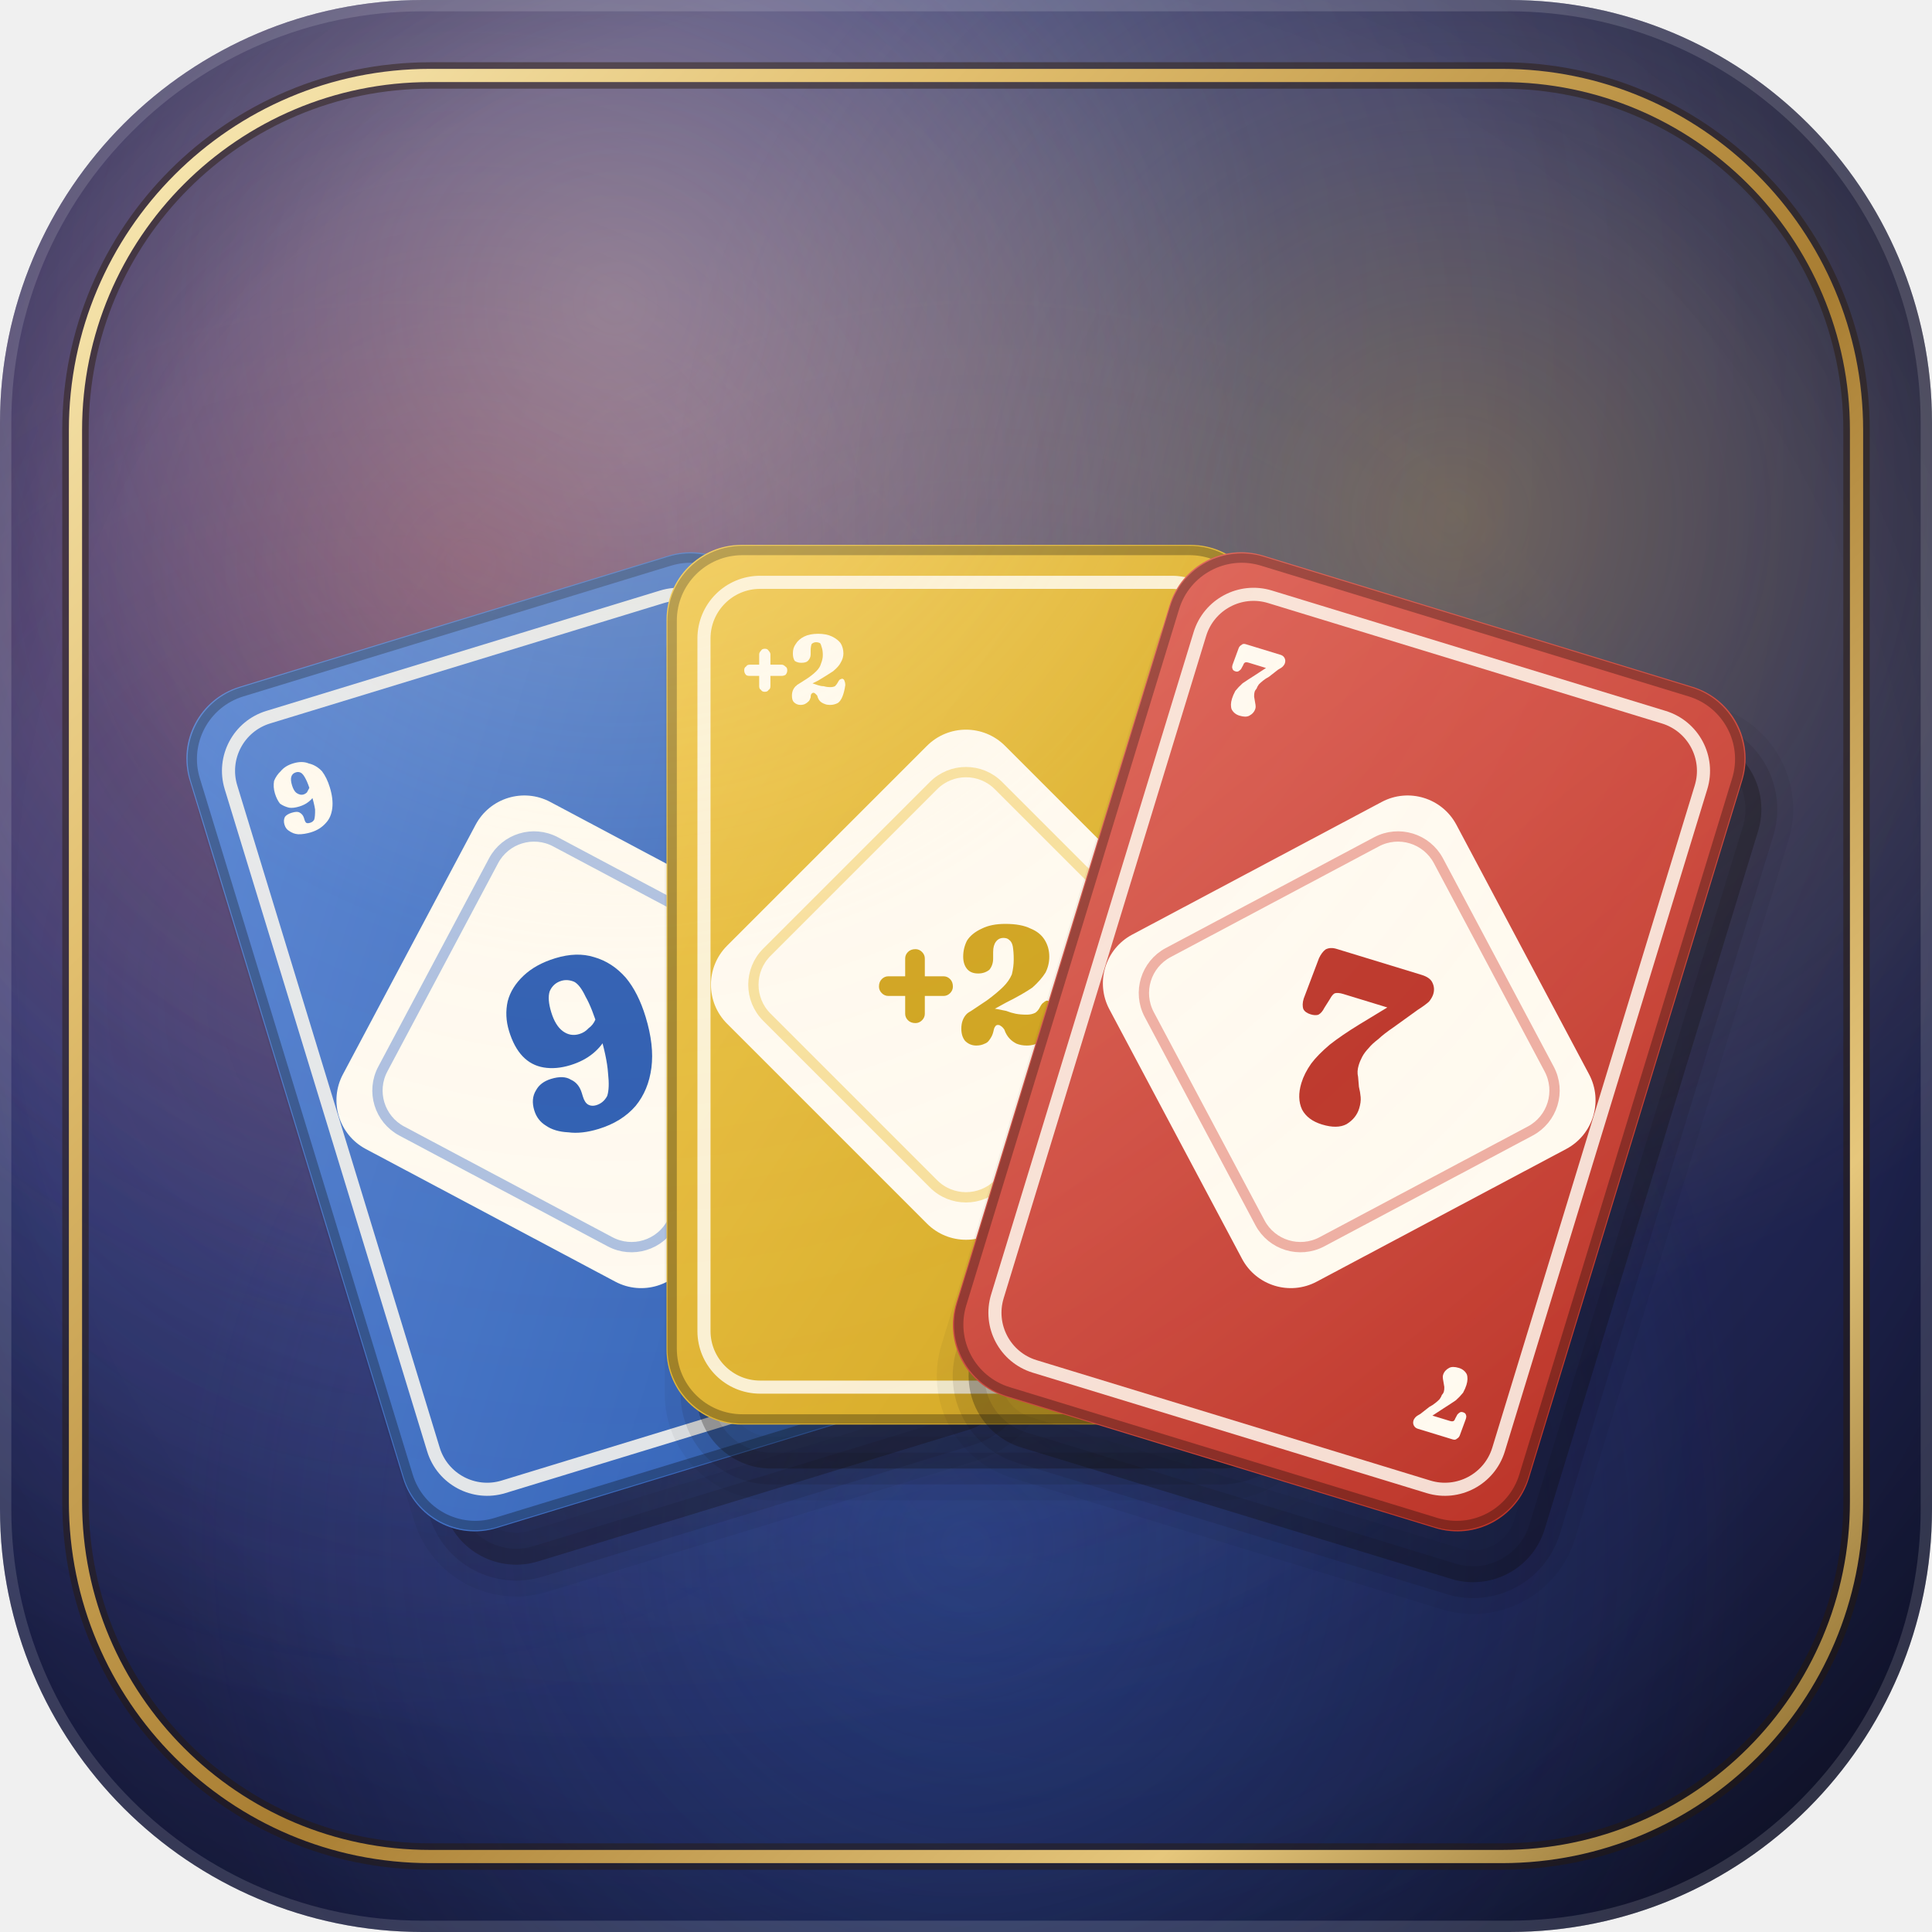
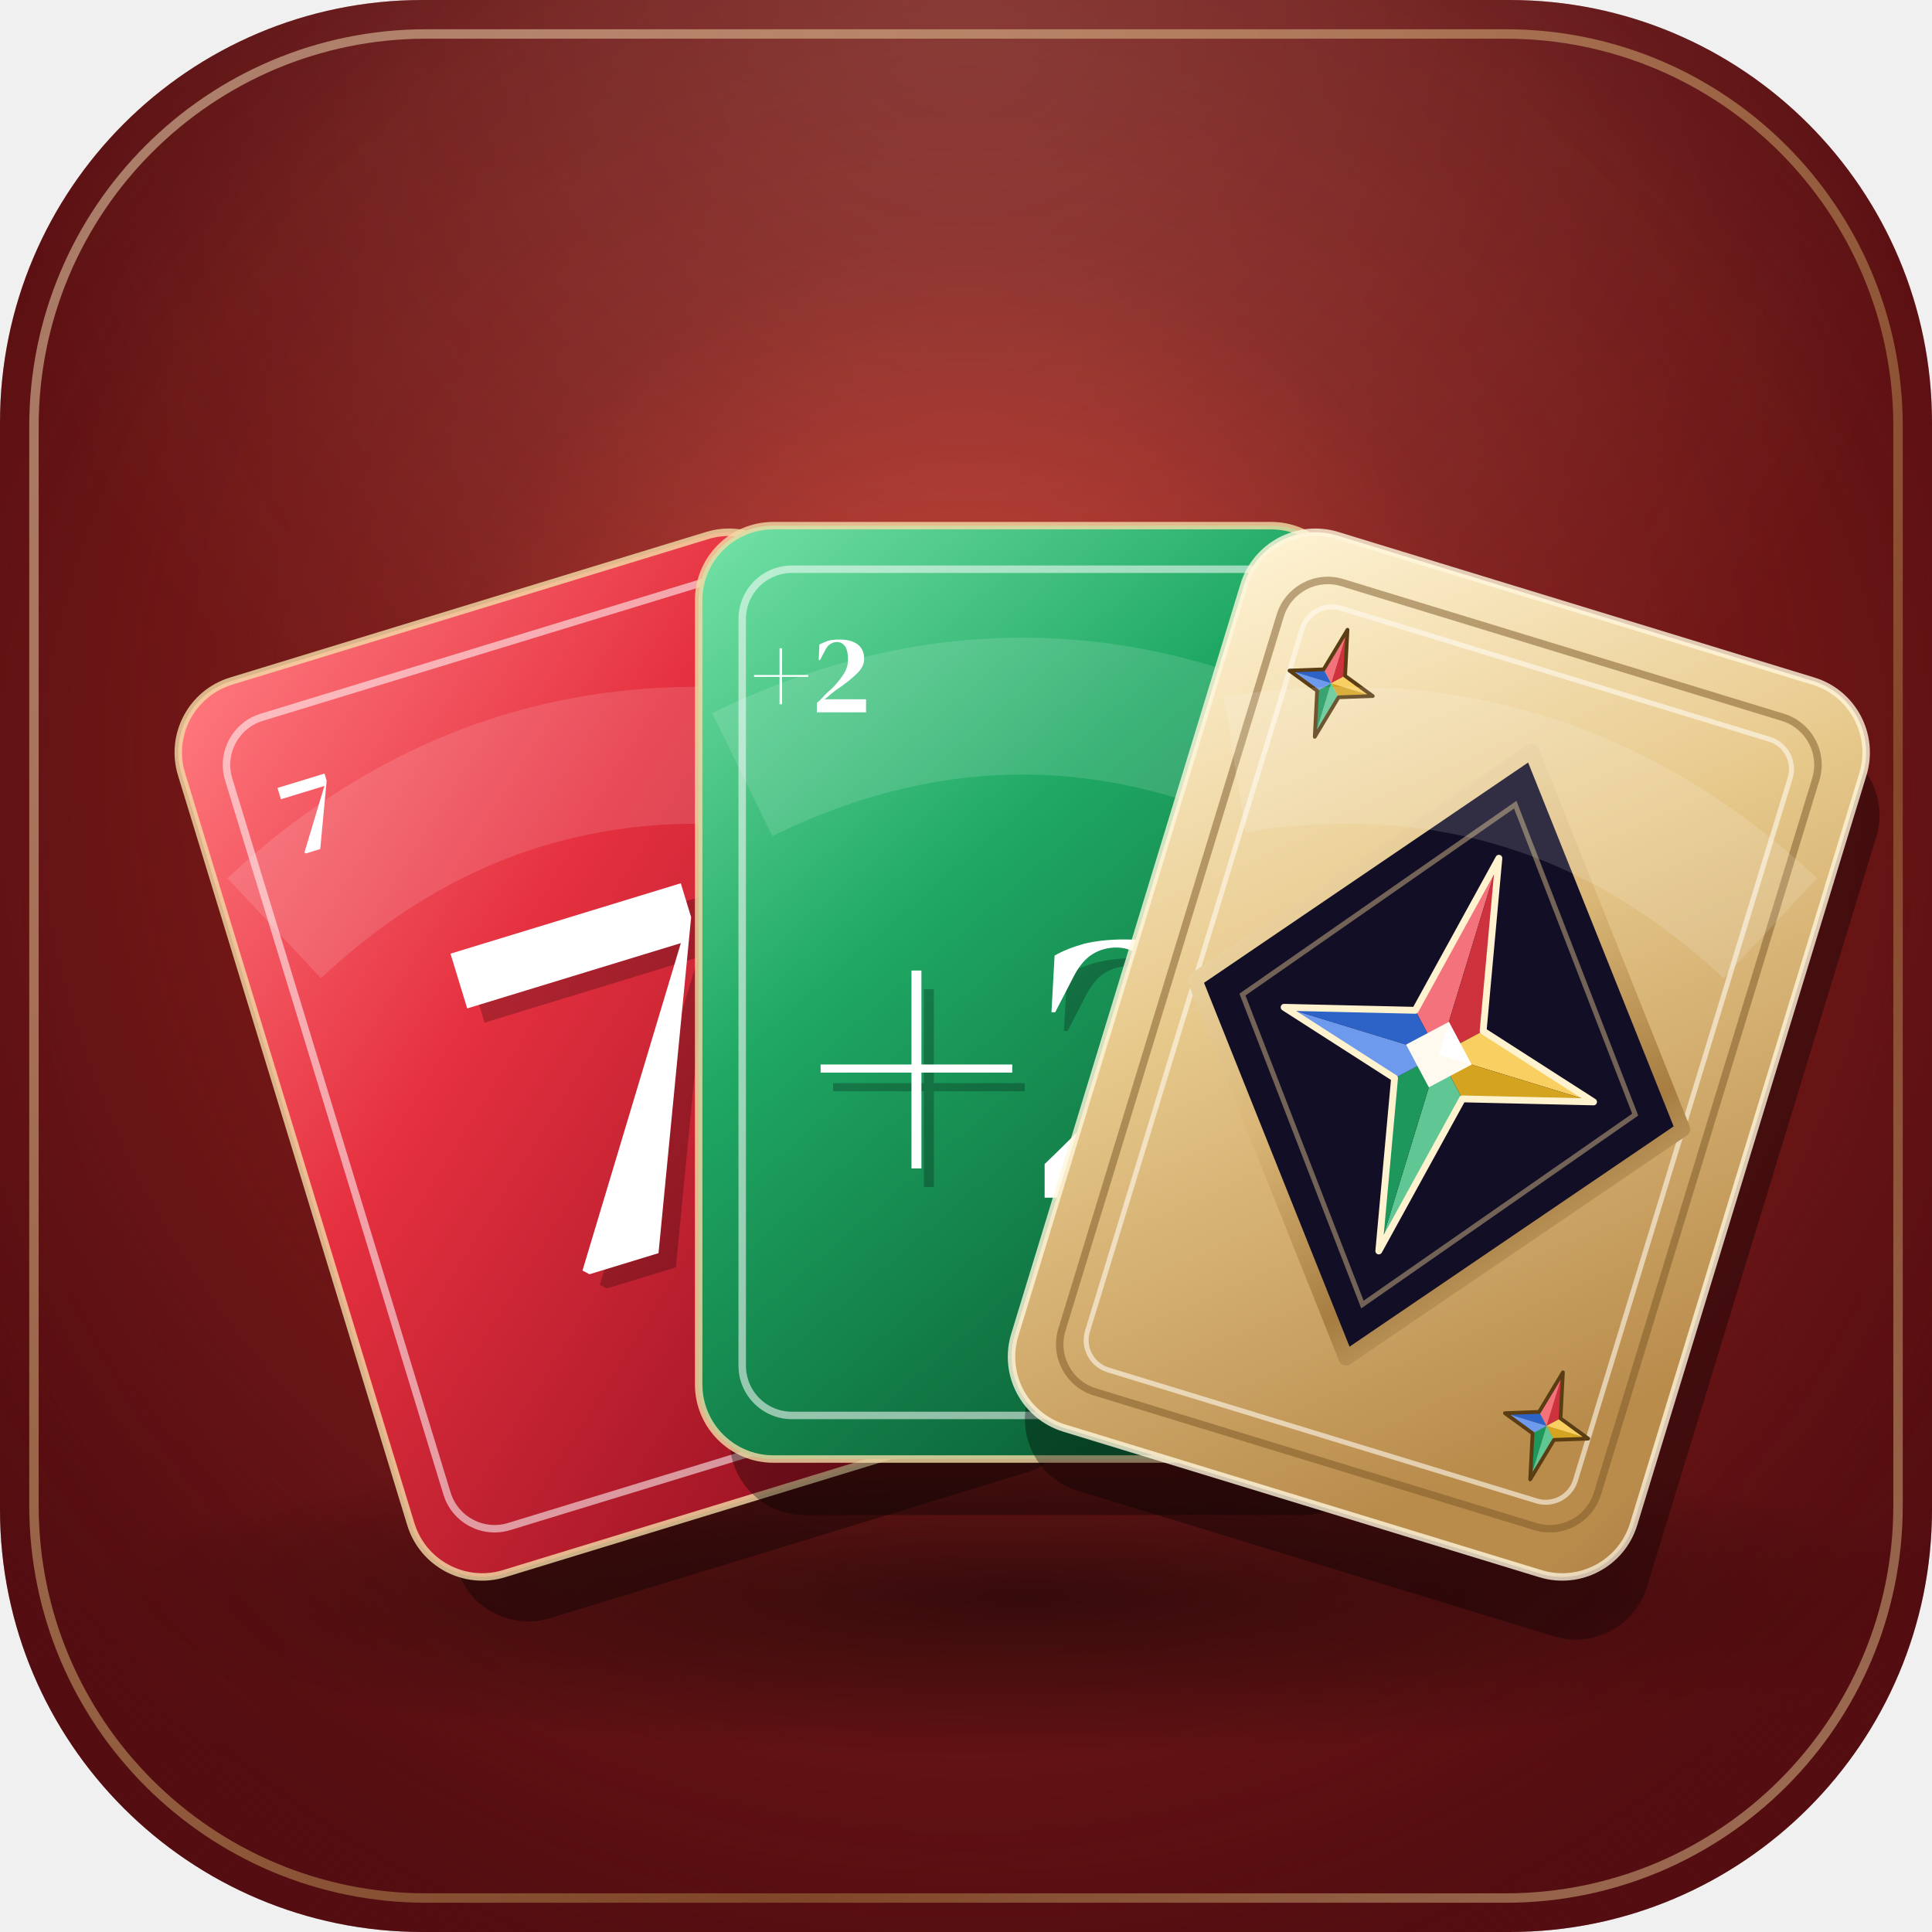
<svg xmlns="http://www.w3.org/2000/svg" viewBox="0 0 512 512" width="512" height="512" role="img" aria-label="Uno app icon">
  <defs>
-     <radialGradient id="iuno-gld63c2f032" cx="0.5" cy="0.5" r="0.5">
-       <stop offset="0" stop-color="#d63c2f" stop-opacity="0.32" />
-       <stop offset="0.5" stop-color="#d63c2f" stop-opacity="0.14" />
-       <stop offset="1" stop-color="#d63c2f" stop-opacity="0" />
+     <linearGradient id="cgd" x1="0" y1="0" x2="1" y2="1">
+       <stop offset="0" stop-color="#fbeec8" />
+       <stop offset="0.45" stop-color="#d9b676" />
+       <stop offset="0.7" stop-color="#a77d41" />
+       <stop offset="1" stop-color="#f0d9a6" />
+     </linearGradient>
+     <radialGradient id="csh" cx="0.5" cy="0.5" r="0.5">
+       <stop offset="0" stop-color="#000" stop-opacity="0.62" />
+       <stop offset="0.55" stop-color="#000" stop-opacity="0.3" />
+       <stop offset="1" stop-color="#000" stop-opacity="0" />
    </radialGradient>
-     <radialGradient id="iuno-glebb81f032" cx="0.5" cy="0.5" r="0.5">
-       <stop offset="0" stop-color="#ebb81f" stop-opacity="0.32" />
-       <stop offset="0.5" stop-color="#ebb81f" stop-opacity="0.14" />
-       <stop offset="1" stop-color="#ebb81f" stop-opacity="0" />
+     <radialGradient id="cspot" cx="256" cy="200" r="330" gradientUnits="userSpaceOnUse">
+       <stop offset="0" stop-color="#cf3a2e" stop-opacity="0.95" />
+       <stop offset="0.42" stop-color="#cf3a2e" stop-opacity="0.34" />
+       <stop offset="1" stop-color="#cf3a2e" stop-opacity="0" />
    </radialGradient>
-     <radialGradient id="iuno-gl2f66c9032" cx="0.5" cy="0.5" r="0.5">
-       <stop offset="0" stop-color="#2f66c9" stop-opacity="0.32" />
-       <stop offset="0.5" stop-color="#2f66c9" stop-opacity="0.14" />
-       <stop offset="1" stop-color="#2f66c9" stop-opacity="0" />
+     <radialGradient id="ckey" cx="256" cy="0" r="264" gradientUnits="userSpaceOnUse">
+       <stop offset="0" stop-color="#fff4dc" stop-opacity="0.16" />
+       <stop offset="1" stop-color="#fff4dc" stop-opacity="0" />
    </radialGradient>
-     <linearGradient id="iuno-u2f66c9" x1="0" y1="0" x2="1" y2="1">
-       <stop offset="0" stop-color="#5482d3" />
-       <stop offset="1" stop-color="#295ab1" />
-     </linearGradient>
-     <linearGradient id="iuno-uebb81f" x1="0" y1="0" x2="1" y2="1">
-       <stop offset="0" stop-color="#efc547" />
-       <stop offset="1" stop-color="#cfa21b" />
-     </linearGradient>
-     <linearGradient id="iuno-ud63c2f" x1="0" y1="0" x2="1" y2="1">
-       <stop offset="0" stop-color="#dd5f54" />
-       <stop offset="1" stop-color="#bc3529" />
-     </linearGradient>
-     <radialGradient id="iuno-fld" cx="0.34" cy="0.24" r="0.95">
-       <stop offset="0" stop-color="#555b8d" />
-       <stop offset="0.48" stop-color="#2b3270" />
-       <stop offset="1" stop-color="#11142d" />
+     <radialGradient id="cvig" cx="256" cy="225.3" r="405.5" gradientUnits="userSpaceOnUse">
+       <stop offset="0" stop-color="#540d10" stop-opacity="0" />
+       <stop offset="0.6" stop-color="#540d10" stop-opacity="0" />
+       <stop offset="1" stop-color="#540d10" stop-opacity="0.85" />
    </radialGradient>
-     <radialGradient id="iuno-gl606594018" cx="0.5" cy="0.5" r="0.5">
-       <stop offset="0" stop-color="#606594" stop-opacity="0.18" />
-       <stop offset="0.5" stop-color="#606594" stop-opacity="0.08" />
-       <stop offset="1" stop-color="#606594" stop-opacity="0" />
-     </radialGradient>
-     <radialGradient id="iuno-gl161938018" cx="0.5" cy="0.5" r="0.5">
-       <stop offset="0" stop-color="#161938" stop-opacity="0.18" />
-       <stop offset="0.5" stop-color="#161938" stop-opacity="0.08" />
-       <stop offset="1" stop-color="#161938" stop-opacity="0" />
-     </radialGradient>
-     <radialGradient id="iuno-lamp" cx="0.32" cy="0.16" r="0.75">
-       <stop offset="0" stop-color="#fff4d8" stop-opacity="0.3" />
-       <stop offset="0.45" stop-color="#fff4d8" stop-opacity="0.06" />
-       <stop offset="1" stop-color="#fff4d8" stop-opacity="0" />
-     </radialGradient>
-     <radialGradient id="iuno-vig" cx="0.5" cy="0.48" r="0.78">
-       <stop offset="0" stop-color="#000" stop-opacity="0" />
-       <stop offset="0.62" stop-color="#000" stop-opacity="0" />
-       <stop offset="1" stop-color="#000" stop-opacity="0.38" />
-     </radialGradient>
-     <clipPath id="iuno-rr">
+     <clipPath id="cclip">
      <rect width="512" height="512" rx="112" />
    </clipPath>
-     <linearGradient id="iuno-brass" x1="0" y1="0" x2="1" y2="1">
-       <stop offset="0" stop-color="#fbefc0" />
-       <stop offset="0.25" stop-color="#e2bf6e" />
-       <stop offset="0.55" stop-color="#a87d32" />
-       <stop offset="0.8" stop-color="#e6c77c" />
-       <stop offset="1" stop-color="#7c5b1f" />
-     </linearGradient>
  </defs>
-   <g clip-path="url(#iuno-rr)">
-     <rect width="512" height="512" fill="url(#iuno-fld)" />
-     <circle cx="260.2" cy="265.2" r="190.3" fill="url(#iuno-gl606594018)" />
-     <circle cx="288.3" cy="363.8" r="183.1" fill="url(#iuno-gl161938018)" />
-     <circle cx="105.5" cy="265.4" r="190.2" fill="url(#iuno-gl606594018)" />
-     <g transform="translate(256 256) scale(1.24) translate(-256 -256)">
-       <circle cx="150" cy="170" r="170" fill="url(#iuno-gld63c2f032)" />
-       <circle cx="360" cy="160" r="170" fill="url(#iuno-glebb81f032)" />
-       <circle cx="256" cy="380" r="170" fill="url(#iuno-gl2f66c9032)" />
-       <g transform="translate(174.1 272.2) scale(2)">
-         <g transform="translate(0,0) rotate(-17)">
-           <g transform="translate(-32,-47)">
-             <g fill="none" stroke="#0b0602">
-               <rect x="3.2" y="4.7" width="64" height="94" rx="8" stroke-width="6.8" stroke-opacity="0.05" />
-               <rect x="3.2" y="4.7" width="64" height="94" rx="8" stroke-width="3.4" stroke-opacity="0.1" />
-             </g>
-             <rect x="3.2" y="4.7" width="64" height="94" rx="8" fill="#0b0602" opacity="0.28" />
-             <rect width="64" height="94" rx="8" fill="url(#iuno-u2f66c9)" />
-             <rect x=".6" y=".6" width="62.8" height="92.8" rx="7.5" fill="none" stroke="#000" stroke-opacity="0.3" stroke-width="1" />
-             <rect x="4" y="4" width="56" height="86" rx="6" fill="none" stroke="#fffaf0" stroke-opacity=".85" stroke-width="1.4" />
-             <rect x="-21" y="-21" width="42" height="42" rx="5.9" fill="#fffaf0" transform="translate(32,47) rotate(45)" />
-             <rect x="-17.5" y="-17.5" width="35" height="35" rx="4.9" fill="none" transform="translate(32,47) rotate(45)" stroke="#2f66c9" stroke-opacity=".4" stroke-width="1.1" />
-             <path d="m30.9 56.4q-1.9 0-3.2-.6-1.4-.5-2.1-1.4-.7-.8-.7-1.9 0-1.3 .8-2 .7-.7 1.9-.7 1.4 0 2 .7 .7 .6 .7 1.7v.4q0 .7 .3 1 .3 .3 .8 .3 .8 0 1.4-.6 .5-.7 .8-2.3 .4-1.7 .4-4.7 0-2.5-.3-3.8-.2-1.4-.7-1.9-.6-.5-1.3-.5-.9 0-1.5 .7-.5 .7-.5 2.2 0 1.5 .6 2.3 .6 .8 1.6 .8 .6 0 1.1-.3 .6-.2 1-.7 .4-.5 .5-1.2l1.1 1.1q-.2 1.2-.9 2.1-.8 .9-2 1.4-1.2 .5-2.7 .5-1.6 0-2.8-.6-1.2-.6-1.8-1.8-.6-1.2-.6-3 0-1.7 .8-3.1 .8-1.3 2.4-2.1 1.6-.8 3.8-.8 2.4 0 4 1.1 1.7 1.1 2.6 3.1 .8 1.9 .8 4.6 0 3.2-1 5.4-1 2.2-2.8 3.4-1.9 1.2-4.5 1.2z" fill="#295ab1" />
-             <path d="m10.8 17.1q-.8 0-1.4-.2-.5-.2-.8-.6-.3-.3-.3-.8 0-.5 .3-.8 .3-.2 .8-.2 .6 0 .8 .2 .3 .3 .3 .7v.2q0 .3 .1 .4 .1 .1 .4 .1 .3 0 .5-.2 .2-.3 .4-1 .1-.6 .1-1.9 0-1-.1-1.5-.1-.6-.3-.8-.2-.2-.5-.2-.4 0-.6 .3-.2 .3-.2 .9 0 .6 .2 .9 .3 .4 .7 .4 .2 0 .4-.1 .2-.2 .4-.4 .2-.2 .2-.4l.4 .4q0 .5-.3 .9-.3 .3-.8 .5-.5 .2-1.1 .2-.7 0-1.1-.2-.5-.3-.8-.7-.2-.5-.2-1.2 0-.7 .3-1.3 .4-.5 1-.8 .6-.4 1.5-.4 1 0 1.6 .5 .7 .4 1.1 1.2 .3 .8 .3 1.9 0 1.3-.4 2.2-.4 .9-1.1 1.3-.8 .5-1.8 .5z" fill="#fffaf0" />
-             <g transform="rotate(180 32 47)">
-               <path d="m10.8 17.1q-.8 0-1.4-.2-.5-.2-.8-.6-.3-.3-.3-.8 0-.5 .3-.8 .3-.2 .8-.2 .6 0 .8 .2 .3 .3 .3 .7v.2q0 .3 .1 .4 .1 .1 .4 .1 .3 0 .5-.2 .2-.3 .4-1 .1-.6 .1-1.9 0-1-.1-1.5-.1-.6-.3-.8-.2-.2-.5-.2-.4 0-.6 .3-.2 .3-.2 .9 0 .6 .2 .9 .3 .4 .7 .4 .2 0 .4-.1 .2-.2 .4-.4 .2-.2 .2-.4l.4 .4q0 .5-.3 .9-.3 .3-.8 .5-.5 .2-1.1 .2-.7 0-1.1-.2-.5-.3-.8-.7-.2-.5-.2-1.2 0-.7 .3-1.3 .4-.5 1-.8 .6-.4 1.5-.4 1 0 1.6 .5 .7 .4 1.1 1.2 .3 .8 .3 1.9 0 1.3-.4 2.2-.4 .9-1.1 1.3-.8 .5-1.8 .5z" fill="#fffaf0" />
-             </g>
-           </g>
+   <rect width="512" height="512" rx="112" fill="#540d10" />
+   <rect width="512" height="512" rx="112" fill="url(#cspot)" />
+   <rect width="512" height="512" rx="112" fill="url(#ckey)" />
+   <g clip-path="url(#cclip)">
+     <g transform="translate(-58.9 -19) scale(1.649)">
+       <defs>
+         <linearGradient id="ucr" x1="0" y1="0" x2="0.6" y2="1">
+           <stop offset="0" stop-color="#ff7a7f" />
+           <stop offset="0.45" stop-color="#e5303f" />
+           <stop offset="1" stop-color="#9e1424" />
+         </linearGradient>
+         <linearGradient id="ucg" x1="0" y1="0" x2="0.6" y2="1">
+           <stop offset="0" stop-color="#76e3a8" />
+           <stop offset="0.45" stop-color="#1fa864" />
+           <stop offset="1" stop-color="#0b6337" />
+         </linearGradient>
+         <linearGradient id="ucw" x1="0" y1="0" x2="0.6" y2="1">
+           <stop offset="0" stop-color="#fff4d6" />
+           <stop offset="0.45" stop-color="#e7c98c" />
+           <stop offset="1" stop-color="#b98c4c" />
+         </linearGradient>
+       </defs>
+       <ellipse cx="200" cy="268" rx="150" ry="26" fill="url(#csh)" opacity="0.8" />
+       <g transform="rotate(-17 200 400) translate(148 96)">
+         <rect x="5" y="9" width="104" height="150" rx="12" fill="#000" opacity=".35" />
+         <rect width="104" height="150" rx="12" fill="url(#ucr)" stroke="#f3dca6" stroke-opacity=".8" stroke-width="1.2" />
+         <rect x="7" y="7" width="90" height="136" rx="8" fill="none" stroke="#fff" stroke-opacity=".55" stroke-width="1.2" />
+         <path d="m52.8 111h-11.6l-.9-.9 30.5-45.7h-35.9v-9.2h38.7v5.7l-20.8 50.1z" fill="#000" fill-opacity=".24" />
+         <path d="m50.8 108h-11.6l-.9-.9 30.5-45.7h-35.9v-9.2h38.7v5.7l-20.8 50.1z" fill="#fff" />
+         <path d="m17.8 30h-2.4l-.2-.2 6.2-9.3h-7.3v-1.9h7.9v1.2l-4.2 10.2z" fill="#fff" />
+         <g transform="rotate(180 86 120)">
+           <path d="m85.8 126h-2.4l-.2-.2 6.2-9.3h-7.3v-1.9h7.9v1.2l-4.2 10.2z" fill="#fff" />
        </g>
+         <path d="M7 40Q52 18 97 40" fill="none" stroke="#fff" stroke-opacity=".13" stroke-width="22" />
      </g>
-       <g transform="translate(256 260) scale(2)">
-         <g transform="translate(0,0) rotate(0)">
-           <g transform="translate(-32,-47)">
-             <g fill="none" stroke="#0b0602">
-               <rect x="3.2" y="4.7" width="64" height="94" rx="8" stroke-width="6.8" stroke-opacity="0.05" />
-               <rect x="3.2" y="4.7" width="64" height="94" rx="8" stroke-width="3.4" stroke-opacity="0.1" />
-             </g>
-             <rect x="3.2" y="4.7" width="64" height="94" rx="8" fill="#0b0602" opacity="0.28" />
-             <rect width="64" height="94" rx="8" fill="url(#iuno-uebb81f)" />
-             <rect x=".6" y=".6" width="62.8" height="92.8" rx="7.5" fill="none" stroke="#000" stroke-opacity="0.3" stroke-width="1" />
-             <rect x="4" y="4" width="56" height="86" rx="6" fill="none" stroke="#fffaf0" stroke-opacity=".85" stroke-width="1.4" />
-             <rect x="-21" y="-21" width="42" height="42" rx="5.9" fill="#fffaf0" transform="translate(32,47) rotate(45)" />
-             <rect x="-17.5" y="-17.5" width="35" height="35" rx="4.9" fill="none" transform="translate(32,47) rotate(45)" stroke="#ebb81f" stroke-opacity=".4" stroke-width="1.1" />
-             <path d="m22.7 47.2q0-.5 .3-.8 .3-.3 .7-.3h5.9q.4 0 .7 .3 .3 .3 .3 .8 0 .4-.3 .7-.3 .3-.7 .3h-5.9q-.4 0-.7-.3-.3-.3-.3-.7zm3.9 3.9q-.5 0-.8-.3-.3-.3-.3-.7v-5.9q0-.4 .3-.7 .3-.3 .8-.3 .4 0 .7 .3 .3 .3 .3 .7v5.9q0 .4-.3 .7-.3 .3-.7 .3zm9.7-2.2-3.1 1.7-.8-.7 1.8-1.2q1.1-.8 1.8-1.5 .6-.6 .9-1.3 .2-.8 .2-1.6 0-.8-.1-1.4-.1-.5-.4-.7-.2-.2-.6-.2-.5 0-.8 .4-.3 .4-.3 1.1v.7q0 .7-.4 1.2-.5 .4-1.2 .4-.8 0-1.2-.5-.4-.5-.4-1.3 0-.9 .4-1.7 .5-.8 1.6-1.3 1-.5 2.5-.5 1.7 0 2.7 .5 1 .4 1.5 1.2 .5 .8 .5 1.8 0 .9-.4 1.7-.5 .8-1.4 1.6-1 .7-2.8 1.6zm-4.8 2.8q0-1 .6-1.6 .7-.6 2-.6 .6 0 1.2 .1 .5 .1 1 .2 .5 .2 1 .3 .5 .1 1.2 .1 .5 0 .9-.2 .3-.2 .5-.6 .2-.4 .4-.5 .2-.2 .4-.2 .3 .1 .5 .3 .1 .3 0 .9-.1 1.2-.4 2-.4 .8-.9 1.2-.6 .4-1.4 .4-.6 0-1.1-.2-.4-.2-.7-.5-.4-.4-.6-1-.2-.3-.4-.4-.1-.1-.3-.1-.2 0-.3 .2-.1 .1-.2 .6-.1 .4-.4 .8-.2 .3-.5 .4-.4 .2-.9 .2-.7 0-1.2-.5-.4-.5-.4-1.3z" fill="#cfa21b" />
-             <path d="m8.3 13.4q0-.3 .2-.4 .1-.2 .4-.2h3.4q.2 0 .4 .2 .2 .1 .2 .4 0 .3-.2 .5-.2 .1-.4 .1h-3.4q-.3 0-.4-.1-.2-.2-.2-.5zm2.2 2.3q-.3 0-.4-.2-.2-.1-.2-.4v-3.4q0-.2 .2-.4 .1-.2 .4-.2 .3 0 .4 .2 .2 .2 .2 .4v3.4q0 .3-.2 .4-.1 .2-.4 .2zm5.7-1.2-1.8 .9-.5-.4 1.1-.7q.6-.4 1-.8 .4-.4 .5-.8 .2-.5 .2-.9 0-.5-.1-.8-.1-.4-.2-.5-.2-.1-.4-.1-.3 0-.5 .2-.1 .3-.1 .7v.4q0 .4-.3 .7-.2 .2-.7 .2-.4 0-.7-.2-.2-.3-.2-.8 0-.6 .3-1 .3-.5 .9-.8 .6-.3 1.5-.3 .9 0 1.5 .3 .6 .3 .9 .7 .3 .5 .3 1.1 0 .5-.3 1-.2 .4-.8 .9-.6 .4-1.6 1zm-2.8 1.6q0-.6 .4-1 .4-.3 1.1-.3 .4 0 .7 0 .3 .1 .6 .2 .3 .1 .6 .1 .3 .1 .7 .1 .3 0 .5-.1 .2-.2 .3-.4 .1-.2 .2-.3 .2-.1 .3-.1 .2 .1 .2 .2 .1 .2 .1 .5-.1 .7-.3 1.2-.2 .5-.5 .7-.4 .2-.8 .2-.4 0-.6-.1-.3-.1-.5-.3-.2-.2-.3-.6-.1-.1-.2-.2-.1-.1-.2-.1-.1 0-.2 .1-.1 .1-.1 .4-.1 .3-.2 .4-.2 .2-.4 .3-.2 .1-.5 .1-.4 0-.7-.3-.2-.2-.2-.7z" fill="#fffaf0" />
-             <g transform="rotate(180 32 47)">
-               <path d="m8.3 13.4q0-.3 .2-.4 .1-.2 .4-.2h3.4q.2 0 .4 .2 .2 .1 .2 .4 0 .3-.2 .5-.2 .1-.4 .1h-3.4q-.3 0-.4-.1-.2-.2-.2-.5zm2.2 2.3q-.3 0-.4-.2-.2-.1-.2-.4v-3.4q0-.2 .2-.4 .1-.2 .4-.2 .3 0 .4 .2 .2 .2 .2 .4v3.4q0 .3-.2 .4-.1 .2-.4 .2zm5.7-1.2-1.8 .9-.5-.4 1.1-.7q.6-.4 1-.8 .4-.4 .5-.8 .2-.5 .2-.9 0-.5-.1-.8-.1-.4-.2-.5-.2-.1-.4-.1-.3 0-.5 .2-.1 .3-.1 .7v.4q0 .4-.3 .7-.2 .2-.7 .2-.4 0-.7-.2-.2-.3-.2-.8 0-.6 .3-1 .3-.5 .9-.8 .6-.3 1.5-.3 .9 0 1.5 .3 .6 .3 .9 .7 .3 .5 .3 1.1 0 .5-.3 1-.2 .4-.8 .9-.6 .4-1.6 1zm-2.8 1.6q0-.6 .4-1 .4-.3 1.1-.3 .4 0 .7 0 .3 .1 .6 .2 .3 .1 .6 .1 .3 .1 .7 .1 .3 0 .5-.1 .2-.2 .3-.4 .1-.2 .2-.3 .2-.1 .3-.1 .2 .1 .2 .2 .1 .2 .1 .5-.1 .7-.3 1.2-.2 .5-.5 .7-.4 .2-.8 .2-.4 0-.6-.1-.3-.1-.5-.3-.2-.2-.3-.6-.1-.1-.2-.2-.1-.1-.2-.1-.1 0-.2 .1-.1 .1-.1 .4-.1 .3-.2 .4-.2 .2-.4 .3-.2 .1-.5 .1-.4 0-.7-.3-.2-.2-.2-.7z" fill="#fffaf0" />
-             </g>
-           </g>
+       <g transform="rotate(0 200 400) translate(148 96)">
+         <rect x="5" y="9" width="104" height="150" rx="12" fill="#000" opacity=".35" />
+         <rect width="104" height="150" rx="12" fill="url(#ucg)" stroke="#f3dca6" stroke-opacity=".8" stroke-width="1.2" />
+         <rect x="7" y="7" width="90" height="136" rx="8" fill="none" stroke="#fff" stroke-opacity=".55" stroke-width="1.2" />
+         <path d="m37.8 106.3h-1.6v-15.4h-14.6v-1.3h14.6v-15.1h1.6v15.1h14.6v1.3h-14.6v15.4zm21.5-25.1h-.6l.5-9.1q1.9-1.1 4.7-1.9 2.9-.7 6.5-.7 5.1 0 8.2 1.4 3.1 1.4 4.6 3.9 1.5 2.5 1.5 5.7 0 4.4-4.3 8.6-4.3 4.2-11.7 9.2-1.4 1.1-3.3 2.5-2 1.5-3.6 2.9h24v7.3h-28.2v-5.4q2.3-2.2 4.5-4.4 2.2-2.2 4.2-4.2 4.6-4.8 6.9-8.4 2.3-3.7 2.3-7.9 0-4.5-1.6-7.2-1.6-2.7-4.8-2.7-2 0-3.7 1-1.7 1-3 3.4l-3.1 6z" fill="#000" fill-opacity=".24" />
+         <path d="m35.8 103.3h-1.6v-15.4h-14.6v-1.3h14.6v-15.1h1.6v15.1h14.6v1.3h-14.6v15.4zm21.5-25.1h-.6l.5-9.1q1.9-1.1 4.7-1.9 2.9-.7 6.5-.7 5.1 0 8.2 1.4 3.1 1.4 4.6 3.9 1.5 2.5 1.5 5.7 0 4.4-4.3 8.6-4.3 4.2-11.7 9.2-1.4 1.1-3.3 2.5-2 1.5-3.6 2.9h24v7.3h-28.2v-5.4q2.3-2.2 4.5-4.4 2.2-2.2 4.2-4.2 4.6-4.8 6.9-8.4 2.3-3.7 2.3-7.9 0-4.5-1.6-7.2-1.6-2.7-4.8-2.7-2 0-3.7 1-1.7 1-3 3.4l-3.1 6z" fill="#fff" />
+         <path d="m13.4 28.7h-.4v-4.4h-4.1v-.3h4.1v-4.3h.4v4.3h4.2v.3h-4.2v4.4zm6.1-7.1h-.2l.1-2.5q.6-.3 1.4-.6 .8-.2 1.8-.2 1.4 0 2.3 .4 .9 .4 1.3 1.1 .4 .7 .4 1.6 0 1.3-1.2 2.4-1.2 1.2-3.3 2.6-.4 .3-.9 .7-.5 .5-1 .8h6.7v2.1h-7.9v-1.5q.7-.6 1.3-1.3 .6-.6 1.2-1.1 1.3-1.4 1.9-2.4 .6-1 .6-2.2 0-1.3-.4-2-.5-.8-1.4-.8-.5 0-1 .3-.5 .3-.8 .9l-.9 1.7z" fill="#fff" />
+         <g transform="rotate(180 86 120)">
+           <path d="m81.4 124.7h-.4v-4.4h-4.1v-.3h4.1v-4.3h.4v4.3h4.2v.3h-4.2v4.4zm6.1-7.1h-.2l.1-2.5q.6-.3 1.4-.6 .8-.2 1.8-.2 1.4 0 2.3 .4 .9 .4 1.3 1.1 .4 .7 .4 1.6 0 1.3-1.2 2.4-1.2 1.2-3.3 2.6-.4 .3-.9 .7-.5 .5-1 .8h6.7v2.1h-7.9v-1.5q.7-.6 1.3-1.3 .6-.6 1.2-1.1 1.3-1.4 1.9-2.4 .6-1 .6-2.2 0-1.3-.4-2-.5-.8-1.4-.8-.5 0-1 .3-.5 .3-.8 .9l-.9 1.7z" fill="#fff" />
        </g>
+         <path d="M7 40Q52 18 97 40" fill="none" stroke="#fff" stroke-opacity=".13" stroke-width="22" />
      </g>
-       <g transform="translate(337.9 272.2) scale(2)">
-         <g transform="translate(0,0) rotate(17)">
-           <g transform="translate(-32,-47)">
-             <g fill="none" stroke="#0b0602">
-               <rect x="3.2" y="4.7" width="64" height="94" rx="8" stroke-width="6.8" stroke-opacity="0.05" />
-               <rect x="3.2" y="4.7" width="64" height="94" rx="8" stroke-width="3.4" stroke-opacity="0.1" />
-             </g>
-             <rect x="3.2" y="4.7" width="64" height="94" rx="8" fill="#0b0602" opacity="0.28" />
-             <rect width="64" height="94" rx="8" fill="url(#iuno-ud63c2f)" />
-             <rect x=".6" y=".6" width="62.8" height="92.8" rx="7.5" fill="none" stroke="#000" stroke-opacity="0.3" stroke-width="1" />
-             <rect x="4" y="4" width="56" height="86" rx="6" fill="none" stroke="#fffaf0" stroke-opacity=".85" stroke-width="1.4" />
-             <rect x="-21" y="-21" width="42" height="42" rx="5.9" fill="#fffaf0" transform="translate(32,47) rotate(45)" />
-             <rect x="-17.5" y="-17.5" width="35" height="35" rx="4.9" fill="none" transform="translate(32,47) rotate(45)" stroke="#d63c2f" stroke-opacity=".4" stroke-width="1.1" />
-             <path d="m32.5 44.9 2.5-2.8 .9 .2h-6q-.6 0-.9 .2-.2 .2-.3 .7l-.3 1.1q-.1 .6-.4 .9-.3 .2-.8 .2-.6 0-.9-.3-.3-.4-.3-1.1l.3-4.6q.1-.7 .4-1.1 .4-.4 1.1-.4h9.5q.9 0 1.3 .4 .5 .5 .5 1.2 0 .4-.2 .9-.3 .5-.9 1.2l-1.9 2.5q-.8 1-1.2 1.7-.5 .7-.7 1.2-.3 .6-.4 1.1-.1 .5-.1 1 0 .7 .3 1.2 .2 .5 .4 1 .3 .5 .5 1 .2 .5 .2 1.2 0 1.1-.8 2-.8 .8-2.5 .8-1.6 0-2.5-.9-.9-1-.9-2.7 0-1.1 .4-2.3 .4-1.1 1.3-2.5 .9-1.3 2.4-3z" fill="#bc3529" />
-             <path d="m10.9 12.5 1-1.2 .4 .1h-2.4q-.3 0-.4 .1-.1 .1-.1 .3l-.1 .5q-.1 .2-.2 .3-.1 .1-.3 .1-.3 0-.4-.2-.1-.1-.1-.4l.1-1.8q0-.3 .2-.5 .1-.2 .4-.2h3.9q.3 0 .5 .2 .2 .2 .2 .5 0 .2-.1 .4-.1 .2-.4 .5l-.7 1q-.3 .3-.5 .6-.2 .3-.3 .5-.1 .3-.1 .5-.1 .2-.1 .4 0 .2 .1 .5 .1 .2 .2 .4 .1 .2 .2 .4 .1 .2 .1 .4 0 .5-.4 .9-.3 .3-1 .3-.6 0-1-.4-.3-.4-.3-1.1 0-.4 .1-.9 .2-.5 .5-1 .4-.5 1-1.2z" fill="#fffaf0" />
-             <g transform="rotate(180 32 47)">
-               <path d="m10.9 12.5 1-1.2 .4 .1h-2.4q-.3 0-.4 .1-.1 .1-.1 .3l-.1 .5q-.1 .2-.2 .3-.1 .1-.3 .1-.3 0-.4-.2-.1-.1-.1-.4l.1-1.8q0-.3 .2-.5 .1-.2 .4-.2h3.9q.3 0 .5 .2 .2 .2 .2 .5 0 .2-.1 .4-.1 .2-.4 .5l-.7 1q-.3 .3-.5 .6-.2 .3-.3 .5-.1 .3-.1 .5-.1 .2-.1 .4 0 .2 .1 .5 .1 .2 .2 .4 .1 .2 .2 .4 .1 .2 .1 .4 0 .5-.4 .9-.3 .3-1 .3-.6 0-1-.4-.3-.4-.3-1.1 0-.4 .1-.9 .2-.5 .5-1 .4-.5 1-1.2z" fill="#fffaf0" />
-             </g>
-           </g>
-         </g>
+       <g transform="rotate(17 200 400) translate(148 96)">
+         <rect x="5" y="9" width="104" height="150" rx="12" fill="#000" opacity=".35" />
+         <rect width="104" height="150" rx="12" fill="url(#ucw)" stroke="#fff6dc" stroke-opacity=".8" stroke-width="1.2" />
+         <rect x="7" y="7" width="90" height="136" rx="8" fill="none" stroke="#7a5726" stroke-opacity=".5" stroke-width="1.2" />
+         <rect x="11" y="11" width="82" height="128" rx="5" fill="none" stroke="#fffaf0" stroke-opacity=".6" stroke-width=".8" />
+         <polygon points="52,24 93,75 52,126 11,75" fill="#120e26" stroke="url(#cgd)" stroke-width="2.4" stroke-linejoin="round" />
+         <polygon points="52,33 85,75 52,117 19,75" fill="none" stroke="#e7ca90" stroke-opacity=".45" stroke-width=".8" />
+         <polygon points="52,75 46.3,69.3 52,42" fill="#f3727b" />
+         <polygon points="52,75 52,42 57.7,69.3" fill="#ce333d" />
+         <polygon points="52,75 57.7,69.3 78,75" fill="#f9cf62" />
+         <polygon points="52,75 78,75 57.7,80.7" fill="#d4a320" />
+         <polygon points="52,75 57.7,80.7 52,108" fill="#60c694" />
+         <polygon points="52,75 52,108 46.3,80.7" fill="#1d975b" />
+         <polygon points="52,75 46.3,80.7 26,75" fill="#6d9aed" />
+         <polygon points="52,75 26,75 46.3,69.3" fill="#2d63c6" />
+         <polygon points="52,42 57.7,69.3 78,75 57.7,80.7 52,108 46.3,80.7 26,75 46.3,69.3" fill="none" stroke="#fff3cf" stroke-width="1.1" stroke-linejoin="round" />
+         <polygon points="52,69.5 57.5,75 52,80.5 46.5,75" fill="#fffaf0" />
+         <polygon points="52,69.5 57.5,75 52,75" fill="#ffffff" />
+         <polygon points="18,23 16.2,21.2 18,14" fill="#f3727b" />
+         <polygon points="18,23 18,14 19.8,21.2" fill="#ce333d" />
+         <polygon points="18,23 19.8,21.2 25,23" fill="#f9cf62" />
+         <polygon points="18,23 25,23 19.8,24.8" fill="#d4a320" />
+         <polygon points="18,23 19.8,24.8 18,32" fill="#60c694" />
+         <polygon points="18,23 18,32 16.2,24.8" fill="#1d975b" />
+         <polygon points="18,23 16.2,24.8 11,23" fill="#6d9aed" />
+         <polygon points="18,23 11,23 16.2,21.2" fill="#2d63c6" />
+         <polygon points="18,14 19.8,21.2 25,23 19.8,24.8 18,32 16.2,24.8 11,23 16.2,21.2" fill="none" stroke="#5a3d12" stroke-width="0.6" stroke-linejoin="round" />
+         <polygon points="86,127 84.2,125.2 86,118" fill="#f3727b" />
+         <polygon points="86,127 86,118 87.8,125.2" fill="#ce333d" />
+         <polygon points="86,127 87.8,125.2 93,127" fill="#f9cf62" />
+         <polygon points="86,127 93,127 87.8,128.8" fill="#d4a320" />
+         <polygon points="86,127 87.8,128.8 86,136" fill="#60c694" />
+         <polygon points="86,127 86,136 84.2,128.8" fill="#1d975b" />
+         <polygon points="86,127 84.2,128.8 79,127" fill="#6d9aed" />
+         <polygon points="86,127 79,127 84.2,125.2" fill="#2d63c6" />
+         <polygon points="86,118 87.8,125.2 93,127 87.8,128.8 86,136 84.2,128.8 79,127 84.2,125.2" fill="none" stroke="#5a3d12" stroke-width="0.6" stroke-linejoin="round" />
+         <path d="M7 40Q52 18 97 40" fill="none" stroke="#fff" stroke-opacity=".13" stroke-width="22" />
      </g>
    </g>
-     <rect width="512" height="512" fill="url(#iuno-lamp)" />
-     <rect width="512" height="512" fill="url(#iuno-vig)" />
-     <rect x="20" y="20" width="472" height="472" rx="94" fill="none" stroke="#2a1a08" stroke-opacity=".45" stroke-width="7" />
-     <rect x="20" y="20" width="472" height="472" rx="94" fill="none" stroke="url(#iuno-brass)" stroke-width="3.5" />
-     <rect x="1.5" y="1.5" width="509" height="509" rx="110.5" fill="none" stroke="#fff" stroke-opacity=".14" stroke-width="3" />
  </g>
+   <rect width="512" height="512" rx="112" fill="url(#cvig)" />
+   <rect x="9" y="9" width="494" height="494" rx="104" fill="none" stroke="url(#cgd)" stroke-opacity=".5" stroke-width="2.5" />
</svg>
